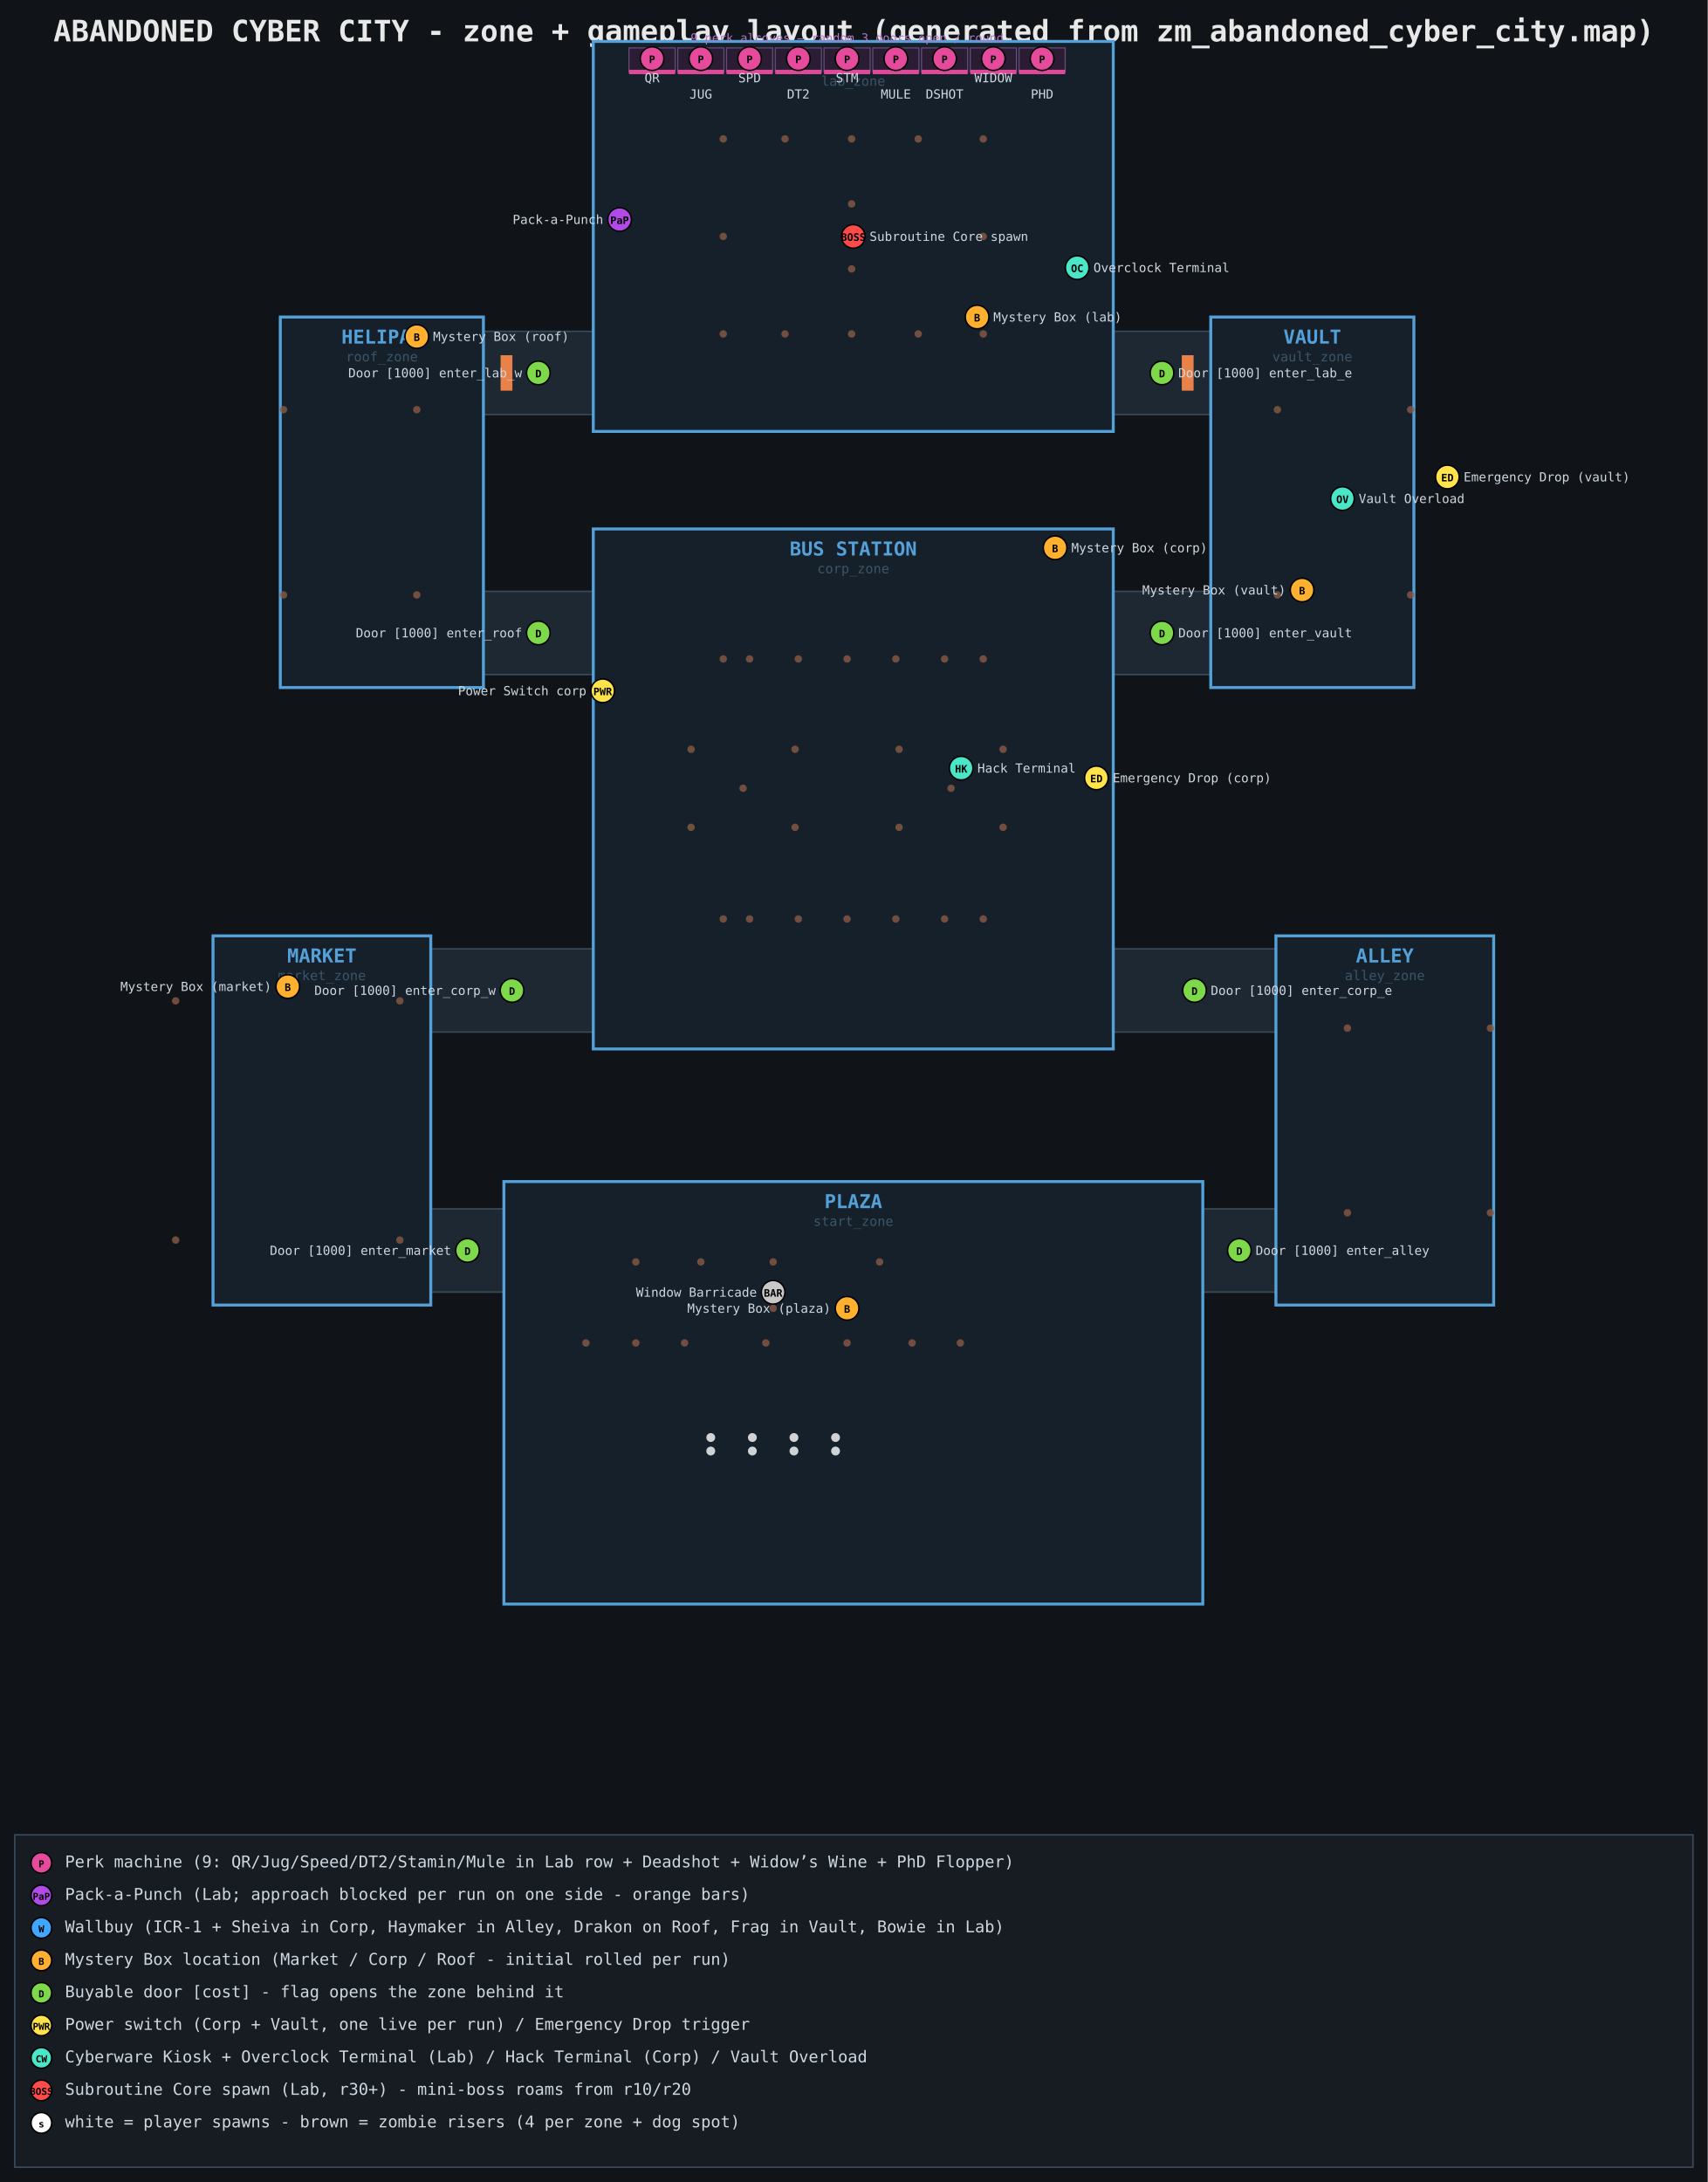
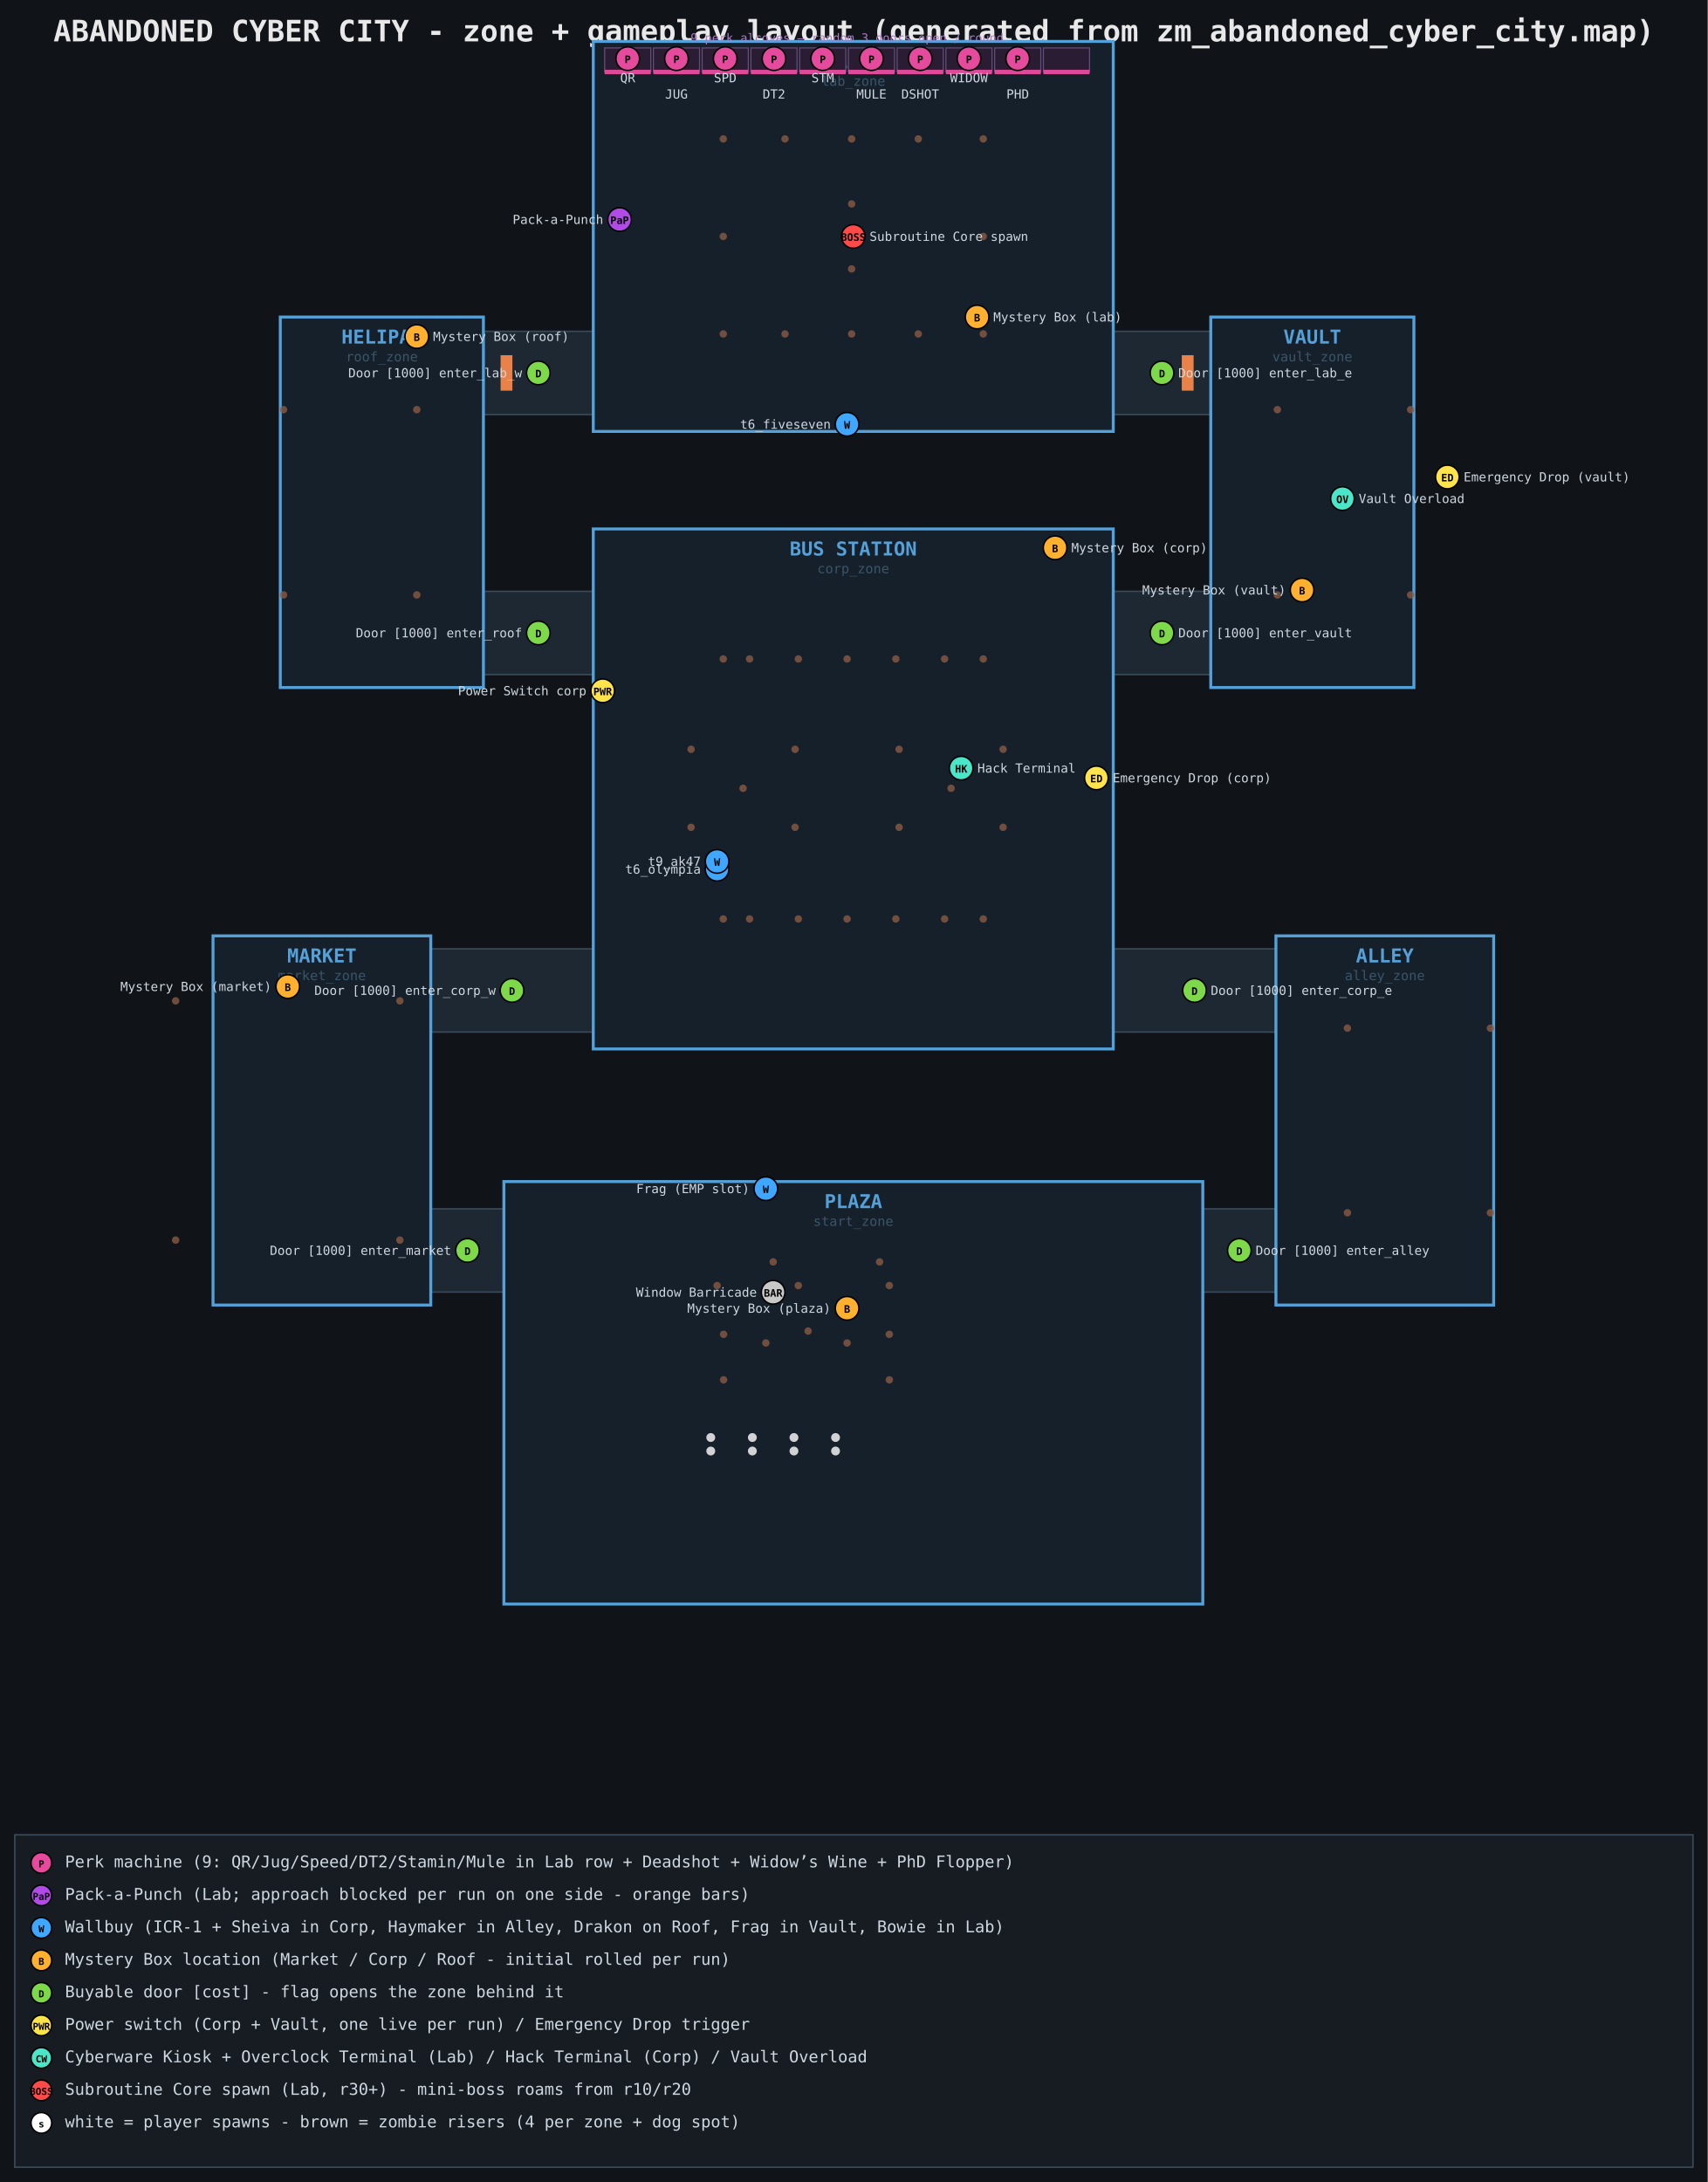
<svg xmlns="http://www.w3.org/2000/svg" width="1156" height="1477" font-family="Consolas, monospace">
  <rect width="1156" height="1477" fill="#101418" />
  <text x="578" y="28" fill="#e8e8e8" font-size="20" text-anchor="middle" font-weight="bold">ABANDONED CYBER CITY - zone + gameplay layout (generated from zm_abandoned_cyber_city.map)</text>
  <rect x="291.6" y="818.28" width="49.5" height="56.32" fill="#1d2832" stroke="#3a4a58" stroke-width="1" />
  <rect x="814.21" y="818.28" width="49.5" height="56.32" fill="#1d2832" stroke="#3a4a58" stroke-width="1" />
  <rect x="291.6" y="642.28" width="110" height="56.32" fill="#1d2832" stroke="#3a4a58" stroke-width="1" />
  <rect x="753.6" y="642.28" width="110.11" height="56.32" fill="#1d2832" stroke="#3a4a58" stroke-width="1" />
  <rect x="753.6" y="400.28" width="66" height="56.32" fill="#1d2832" stroke="#3a4a58" stroke-width="1" />
  <rect x="327.24" y="400.28" width="74.36" height="56.32" fill="#1d2832" stroke="#3a4a58" stroke-width="1" />
  <rect x="753.6" y="224.28" width="66" height="56.32" fill="#1d2832" stroke="#3a4a58" stroke-width="1" />
  <rect x="327.24" y="224.28" width="74.36" height="56.32" fill="#1d2832" stroke="#3a4a58" stroke-width="1" />
  <rect x="341.1" y="799.8" width="473.11" height="286" fill="#16202a" stroke="#54a0d8" stroke-width="2" />
  <text x="577.655" y="817.8" fill="#54a0d8" font-size="13" text-anchor="middle" font-weight="bold">PLAZA</text>
  <text x="577.655" y="829.8" fill="#3a5468" font-size="9" text-anchor="middle">start_zone</text>
  <rect x="144.2" y="633.48" width="147.4" height="249.92" fill="#16202a" stroke="#54a0d8" stroke-width="2" />
  <text x="217.9" y="651.48" fill="#54a0d8" font-size="13" text-anchor="middle" font-weight="bold">MARKET</text>
  <text x="217.9" y="663.48" fill="#3a5468" font-size="9" text-anchor="middle">market_zone</text>
  <rect x="863.71" y="633.48" width="147.4" height="249.92" fill="#16202a" stroke="#54a0d8" stroke-width="2" />
  <text x="937.41" y="651.48" fill="#54a0d8" font-size="13" text-anchor="middle" font-weight="bold">ALLEY</text>
  <text x="937.41" y="663.48" fill="#3a5468" font-size="9" text-anchor="middle">alley_zone</text>
  <rect x="401.6" y="358.04" width="352" height="352" fill="#16202a" stroke="#54a0d8" stroke-width="2" />
  <text x="577.6" y="376.04" fill="#54a0d8" font-size="13" text-anchor="middle" font-weight="bold">BUS STATION</text>
  <text x="577.6" y="388.04" fill="#3a5468" font-size="9" text-anchor="middle">corp_zone</text>
  <rect x="819.6" y="214.6" width="137.5" height="250.8" fill="#16202a" stroke="#54a0d8" stroke-width="2" />
  <text x="888.35" y="232.6" fill="#54a0d8" font-size="13" text-anchor="middle" font-weight="bold">VAULT</text>
  <text x="888.35" y="244.6" fill="#3a5468" font-size="9" text-anchor="middle">vault_zone</text>
  <rect x="189.74" y="214.6" width="137.5" height="250.8" fill="#16202a" stroke="#54a0d8" stroke-width="2" />
  <text x="258.49" y="232.6" fill="#54a0d8" font-size="13" text-anchor="middle" font-weight="bold">HELIPAD</text>
  <text x="258.49" y="244.6" fill="#3a5468" font-size="9" text-anchor="middle">roof_zone</text>
  <rect x="401.6" y="28.04" width="352" height="264" fill="#16202a" stroke="#54a0d8" stroke-width="2" />
  <text x="577.6" y="46.04" fill="#54a0d8" font-size="13" text-anchor="middle" font-weight="bold">LAB</text>
  <text x="577.6" y="58.04" fill="#3a5468" font-size="9" text-anchor="middle">lab_zone</text>
  <rect x="799.98" y="240.44" width="8" height="24" fill="#ff8c4a" opacity="0.9" />
  <rect x="338.86" y="240.44" width="8" height="24" fill="#ff8c4a" opacity="0.9" />
-   <rect x="425.8" y="32.44" width="31.24" height="16.28" fill="#2a1d33" stroke="#6a4a7a" stroke-width="0.75" />
-   <rect x="425.8" y="47.22" width="31.24" height="3" fill="#e64a9c" opacity="0.95" />
-   <rect x="458.8" y="32.44" width="31.24" height="16.28" fill="#2a1d33" stroke="#6a4a7a" stroke-width="0.75" />
-   <rect x="458.8" y="47.22" width="31.24" height="3" fill="#e64a9c" opacity="0.95" />
-   <rect x="491.8" y="32.44" width="31.24" height="16.28" fill="#2a1d33" stroke="#6a4a7a" stroke-width="0.75" />
-   <rect x="491.8" y="47.22" width="31.24" height="3" fill="#e64a9c" opacity="0.95" />
-   <rect x="524.8" y="32.44" width="31.24" height="16.28" fill="#2a1d33" stroke="#6a4a7a" stroke-width="0.75" />
-   <rect x="524.8" y="47.22" width="31.24" height="3" fill="#e64a9c" opacity="0.95" />
-   <rect x="557.8" y="32.44" width="31.24" height="16.28" fill="#2a1d33" stroke="#6a4a7a" stroke-width="0.75" />
-   <rect x="557.8" y="47.22" width="31.24" height="3" fill="#e64a9c" opacity="0.95" />
-   <rect x="590.8" y="32.44" width="31.24" height="16.28" fill="#2a1d33" stroke="#6a4a7a" stroke-width="0.75" />
-   <rect x="590.8" y="47.22" width="31.24" height="3" fill="#e64a9c" opacity="0.95" />
-   <rect x="623.8" y="32.44" width="31.24" height="16.28" fill="#2a1d33" stroke="#6a4a7a" stroke-width="0.75" />
-   <rect x="623.8" y="47.22" width="31.24" height="3" fill="#e64a9c" opacity="0.95" />
-   <rect x="656.8" y="32.44" width="31.24" height="16.28" fill="#2a1d33" stroke="#6a4a7a" stroke-width="0.75" />
-   <rect x="656.8" y="47.22" width="31.24" height="3" fill="#e64a9c" opacity="0.95" />
-   <rect x="689.8" y="32.44" width="31.24" height="16.28" fill="#2a1d33" stroke="#6a4a7a" stroke-width="0.75" />
-   <rect x="689.8" y="47.22" width="31.24" height="3" fill="#e64a9c" opacity="0.95" />
+   <rect x="409.3" y="32.44" width="31.24" height="16.28" fill="#2a1d33" stroke="#6a4a7a" stroke-width="0.75" />
+   <rect x="409.3" y="47.22" width="31.24" height="3" fill="#e64a9c" opacity="0.95" />
+   <rect x="442.3" y="32.44" width="31.24" height="16.28" fill="#2a1d33" stroke="#6a4a7a" stroke-width="0.75" />
+   <rect x="442.3" y="47.22" width="31.24" height="3" fill="#e64a9c" opacity="0.95" />
+   <rect x="475.3" y="32.44" width="31.24" height="16.28" fill="#2a1d33" stroke="#6a4a7a" stroke-width="0.75" />
+   <rect x="475.3" y="47.22" width="31.24" height="3" fill="#e64a9c" opacity="0.95" />
+   <rect x="508.3" y="32.44" width="31.24" height="16.28" fill="#2a1d33" stroke="#6a4a7a" stroke-width="0.75" />
+   <rect x="508.3" y="47.22" width="31.24" height="3" fill="#e64a9c" opacity="0.95" />
+   <rect x="541.3" y="32.44" width="31.24" height="16.28" fill="#2a1d33" stroke="#6a4a7a" stroke-width="0.75" />
+   <rect x="541.3" y="47.22" width="31.24" height="3" fill="#e64a9c" opacity="0.95" />
+   <rect x="574.3" y="32.44" width="31.24" height="16.28" fill="#2a1d33" stroke="#6a4a7a" stroke-width="0.75" />
+   <rect x="574.3" y="47.22" width="31.24" height="3" fill="#e64a9c" opacity="0.95" />
+   <rect x="607.3" y="32.44" width="31.24" height="16.28" fill="#2a1d33" stroke="#6a4a7a" stroke-width="0.75" />
+   <rect x="607.3" y="47.22" width="31.24" height="3" fill="#e64a9c" opacity="0.95" />
+   <rect x="640.3" y="32.44" width="31.24" height="16.28" fill="#2a1d33" stroke="#6a4a7a" stroke-width="0.75" />
+   <rect x="640.3" y="47.22" width="31.24" height="3" fill="#e64a9c" opacity="0.95" />
+   <rect x="673.3" y="32.44" width="31.24" height="16.28" fill="#2a1d33" stroke="#6a4a7a" stroke-width="0.75" />
+   <rect x="673.3" y="47.22" width="31.24" height="3" fill="#e64a9c" opacity="0.95" />
+   <rect x="706.3" y="32.44" width="31.24" height="16.28" fill="#2a1d33" stroke="#6a4a7a" stroke-width="0.75" />
+   <rect x="706.3" y="47.22" width="31.24" height="3" fill="#e64a9c" opacity="0.95" />
  <text x="573.42" y="28.44" fill="#b07ac8" font-size="8" text-anchor="middle">9 perk alcoves — random 3 doors open / round</text>
-   <circle cx="650.09" cy="909.041" r="2.5" fill="#8a5a44" opacity="0.8" />
-   <circle cx="396.65" cy="909.041" r="2.5" fill="#8a5a44" opacity="0.8" />
+   <circle cx="602.02" cy="934" r="2.5" fill="#8a5a44" opacity="0.8" />
+   <circle cx="489.82" cy="934" r="2.5" fill="#8a5a44" opacity="0.8" />
  <circle cx="523.37" cy="854.171" r="2.5" fill="#8a5a44" opacity="0.8" />
-   <circle cx="617.42" cy="909.041" r="2.5" fill="#8a5a44" opacity="0.8" />
+   <circle cx="602.02" cy="870.2" r="2.5" fill="#8a5a44" opacity="0.8" />
  <circle cx="573.42" cy="909.041" r="2.5" fill="#8a5a44" opacity="0.8" />
  <circle cx="518.42" cy="909.041" r="2.5" fill="#8a5a44" opacity="0.8" />
-   <circle cx="463.42" cy="909.041" r="2.5" fill="#8a5a44" opacity="0.8" />
-   <circle cx="430.42" cy="909.041" r="2.5" fill="#8a5a44" opacity="0.8" />
+   <circle cx="489.82" cy="903.2" r="2.5" fill="#8a5a44" opacity="0.8" />
+   <circle cx="602.02" cy="903.2" r="2.5" fill="#8a5a44" opacity="0.8" />
  <circle cx="595.42" cy="854.171" r="2.5" fill="#8a5a44" opacity="0.8" />
-   <circle cx="474.42" cy="854.171" r="2.5" fill="#8a5a44" opacity="0.8" />
-   <circle cx="430.42" cy="854.171" r="2.5" fill="#8a5a44" opacity="0.8" />
-   <circle cx="523.37" cy="885.6" r="2.5" fill="#8a5a44" opacity="0.8" />
+   <circle cx="485.42" cy="870.2" r="2.5" fill="#8a5a44" opacity="0.8" />
+   <circle cx="547.02" cy="901" r="2.5" fill="#8a5a44" opacity="0.8" />
+   <circle cx="540.42" cy="870.2" r="2.5" fill="#8a5a44" opacity="0.8" />
  <circle cx="509.29" cy="973.057" r="3" fill="#ffffff" opacity="0.8" />
  <circle cx="509.29" cy="982.202" r="3" fill="#ffffff" opacity="0.8" />
  <circle cx="537.45" cy="973.057" r="3" fill="#ffffff" opacity="0.8" />
  <circle cx="537.45" cy="982.202" r="3" fill="#ffffff" opacity="0.8" />
  <circle cx="565.61" cy="973.057" r="3" fill="#ffffff" opacity="0.8" />
  <circle cx="565.61" cy="982.202" r="3" fill="#ffffff" opacity="0.8" />
  <circle cx="481.13" cy="973.057" r="3" fill="#ffffff" opacity="0.8" />
  <circle cx="481.13" cy="982.202" r="3" fill="#ffffff" opacity="0.8" />
  <circle cx="118.9" cy="839.4" r="2.5" fill="#8a5a44" opacity="0.8" />
  <circle cx="118.9" cy="677.48" r="2.5" fill="#8a5a44" opacity="0.8" />
  <circle cx="270.7" cy="839.4" r="2.5" fill="#8a5a44" opacity="0.8" />
  <circle cx="270.7" cy="677.48" r="2.5" fill="#8a5a44" opacity="0.8" />
  <circle cx="912.11" cy="820.92" r="2.5" fill="#8a5a44" opacity="0.8" />
  <circle cx="912.11" cy="695.96" r="2.5" fill="#8a5a44" opacity="0.8" />
  <circle cx="1008.91" cy="820.92" r="2.5" fill="#8a5a44" opacity="0.8" />
  <circle cx="1008.91" cy="695.96" r="2.5" fill="#8a5a44" opacity="0.8" />
  <circle cx="467.82" cy="560" r="2.5" fill="#8a5a44" opacity="0.8" />
  <circle cx="538.22" cy="560" r="2.5" fill="#8a5a44" opacity="0.8" />
  <circle cx="608.62" cy="560" r="2.5" fill="#8a5a44" opacity="0.8" />
  <circle cx="679.02" cy="560" r="2.5" fill="#8a5a44" opacity="0.8" />
  <circle cx="467.82" cy="507.2" r="2.5" fill="#8a5a44" opacity="0.8" />
  <circle cx="538.22" cy="507.2" r="2.5" fill="#8a5a44" opacity="0.8" />
  <circle cx="608.62" cy="507.2" r="2.5" fill="#8a5a44" opacity="0.8" />
  <circle cx="679.02" cy="507.2" r="2.5" fill="#8a5a44" opacity="0.8" />
  <circle cx="503.02" cy="533.6" r="2.5" fill="#8a5a44" opacity="0.8" />
  <circle cx="643.82" cy="533.6" r="2.5" fill="#8a5a44" opacity="0.8" />
  <circle cx="489.6" cy="622.04" r="2.5" fill="#8a5a44" opacity="0.8" />
  <circle cx="489.6" cy="446.04" r="2.5" fill="#8a5a44" opacity="0.8" />
  <circle cx="665.6" cy="622.04" r="2.5" fill="#8a5a44" opacity="0.8" />
  <circle cx="665.6" cy="446.04" r="2.5" fill="#8a5a44" opacity="0.8" />
  <circle cx="507.42" cy="622.04" r="2.5" fill="#8a5a44" opacity="0.8" />
  <circle cx="540.42" cy="622.04" r="2.5" fill="#8a5a44" opacity="0.8" />
  <circle cx="573.42" cy="622.04" r="2.5" fill="#8a5a44" opacity="0.8" />
  <circle cx="606.42" cy="622.04" r="2.5" fill="#8a5a44" opacity="0.8" />
  <circle cx="639.42" cy="622.04" r="2.5" fill="#8a5a44" opacity="0.8" />
  <circle cx="507.42" cy="446.04" r="2.5" fill="#8a5a44" opacity="0.8" />
  <circle cx="540.42" cy="446.04" r="2.5" fill="#8a5a44" opacity="0.8" />
  <circle cx="573.42" cy="446.04" r="2.5" fill="#8a5a44" opacity="0.8" />
  <circle cx="606.42" cy="446.04" r="2.5" fill="#8a5a44" opacity="0.8" />
  <circle cx="639.42" cy="446.04" r="2.5" fill="#8a5a44" opacity="0.8" />
  <circle cx="864.7" cy="402.7" r="2.5" fill="#8a5a44" opacity="0.8" />
  <circle cx="864.7" cy="277.3" r="2.5" fill="#8a5a44" opacity="0.8" />
  <circle cx="954.9" cy="402.7" r="2.5" fill="#8a5a44" opacity="0.8" />
  <circle cx="954.9" cy="277.3" r="2.5" fill="#8a5a44" opacity="0.8" />
  <circle cx="191.94" cy="402.7" r="2.5" fill="#8a5a44" opacity="0.8" />
  <circle cx="191.94" cy="277.3" r="2.5" fill="#8a5a44" opacity="0.8" />
  <circle cx="282.14" cy="402.7" r="2.5" fill="#8a5a44" opacity="0.8" />
  <circle cx="282.14" cy="277.3" r="2.5" fill="#8a5a44" opacity="0.8" />
  <circle cx="489.6" cy="226.04" r="2.5" fill="#8a5a44" opacity="0.8" />
  <circle cx="489.6" cy="94.04" r="2.5" fill="#8a5a44" opacity="0.8" />
  <circle cx="665.6" cy="226.04" r="2.5" fill="#8a5a44" opacity="0.8" />
  <circle cx="665.6" cy="94.04" r="2.5" fill="#8a5a44" opacity="0.8" />
  <circle cx="531.4" cy="226.04" r="2.5" fill="#8a5a44" opacity="0.8" />
  <circle cx="576.5" cy="226.04" r="2.5" fill="#8a5a44" opacity="0.8" />
  <circle cx="621.6" cy="226.04" r="2.5" fill="#8a5a44" opacity="0.8" />
  <circle cx="531.4" cy="94.04" r="2.5" fill="#8a5a44" opacity="0.8" />
  <circle cx="576.5" cy="94.04" r="2.5" fill="#8a5a44" opacity="0.8" />
  <circle cx="621.6" cy="94.04" r="2.5" fill="#8a5a44" opacity="0.8" />
  <circle cx="489.6" cy="160.04" r="2.5" fill="#8a5a44" opacity="0.8" />
  <circle cx="665.6" cy="160.04" r="2.5" fill="#8a5a44" opacity="0.8" />
  <circle cx="576.5" cy="182.04" r="2.5" fill="#8a5a44" opacity="0.8" />
  <circle cx="576.5" cy="138.04" r="2.5" fill="#8a5a44" opacity="0.8" />
  <circle cx="523.37" cy="874.747" r="8" fill="#c8c8c8" stroke="#000" stroke-width="1" />
  <text x="523.37" y="877.747" fill="#000" font-size="7" text-anchor="middle" font-weight="bold">BAR</text>
  <circle cx="407.98" cy="467.6" r="8" fill="#ffe34a" stroke="#000" stroke-width="1" />
  <text x="407.98" y="470.6" fill="#000" font-size="7" text-anchor="middle" font-weight="bold">PWR</text>
  <circle cx="419.42" cy="148.6" r="8" fill="#b14ae6" stroke="#000" stroke-width="1" />
  <text x="419.42" y="151.6" fill="#000" font-size="7" text-anchor="middle" font-weight="bold">PaP</text>
  <circle cx="194.8" cy="667.8" r="8" fill="#ffb02e" stroke="#000" stroke-width="1" />
  <text x="194.8" y="670.8" fill="#000" font-size="7" text-anchor="middle" font-weight="bold">B</text>
-   <circle cx="474.42" cy="39.7" r="8" fill="#e64a9c" stroke="#000" stroke-width="1" />
-   <text x="474.42" y="42.7" fill="#000" font-size="7" text-anchor="middle" font-weight="bold">P</text>
-   <circle cx="507.42" cy="39.7" r="8" fill="#e64a9c" stroke="#000" stroke-width="1" />
-   <text x="507.42" y="42.7" fill="#000" font-size="7" text-anchor="middle" font-weight="bold">P</text>
-   <circle cx="540.42" cy="39.7" r="8" fill="#e64a9c" stroke="#000" stroke-width="1" />
-   <text x="540.42" y="42.7" fill="#000" font-size="7" text-anchor="middle" font-weight="bold">P</text>
-   <circle cx="573.42" cy="39.7" r="8" fill="#e64a9c" stroke="#000" stroke-width="1" />
-   <text x="573.42" y="42.7" fill="#000" font-size="7" text-anchor="middle" font-weight="bold">P</text>
-   <circle cx="606.42" cy="39.7" r="8" fill="#e64a9c" stroke="#000" stroke-width="1" />
-   <text x="606.42" y="42.7" fill="#000" font-size="7" text-anchor="middle" font-weight="bold">P</text>
-   <circle cx="441.42" cy="39.7" r="8" fill="#e64a9c" stroke="#000" stroke-width="1" />
-   <text x="441.42" y="42.7" fill="#000" font-size="7" text-anchor="middle" font-weight="bold">P</text>
-   <circle cx="639.42" cy="39.7" r="8" fill="#e64a9c" stroke="#000" stroke-width="1" />
-   <text x="639.42" y="42.7" fill="#000" font-size="7" text-anchor="middle" font-weight="bold">P</text>
-   <circle cx="672.42" cy="39.7" r="8" fill="#e64a9c" stroke="#000" stroke-width="1" />
-   <text x="672.42" y="42.7" fill="#000" font-size="7" text-anchor="middle" font-weight="bold">P</text>
-   <circle cx="705.42" cy="39.7" r="8" fill="#e64a9c" stroke="#000" stroke-width="1" />
-   <text x="705.42" y="42.7" fill="#000" font-size="7" text-anchor="middle" font-weight="bold">P</text>
+   <circle cx="457.92" cy="39.7" r="8" fill="#e64a9c" stroke="#000" stroke-width="1" />
+   <text x="457.92" y="42.7" fill="#000" font-size="7" text-anchor="middle" font-weight="bold">P</text>
+   <circle cx="490.92" cy="39.7" r="8" fill="#e64a9c" stroke="#000" stroke-width="1" />
+   <text x="490.92" y="42.7" fill="#000" font-size="7" text-anchor="middle" font-weight="bold">P</text>
+   <circle cx="523.92" cy="39.7" r="8" fill="#e64a9c" stroke="#000" stroke-width="1" />
+   <text x="523.92" y="42.7" fill="#000" font-size="7" text-anchor="middle" font-weight="bold">P</text>
+   <circle cx="556.92" cy="39.7" r="8" fill="#e64a9c" stroke="#000" stroke-width="1" />
+   <text x="556.92" y="42.7" fill="#000" font-size="7" text-anchor="middle" font-weight="bold">P</text>
+   <circle cx="589.92" cy="39.7" r="8" fill="#e64a9c" stroke="#000" stroke-width="1" />
+   <text x="589.92" y="42.7" fill="#000" font-size="7" text-anchor="middle" font-weight="bold">P</text>
+   <circle cx="424.92" cy="39.7" r="8" fill="#e64a9c" stroke="#000" stroke-width="1" />
+   <text x="424.92" y="42.7" fill="#000" font-size="7" text-anchor="middle" font-weight="bold">P</text>
+   <circle cx="622.92" cy="39.7" r="8" fill="#e64a9c" stroke="#000" stroke-width="1" />
+   <text x="622.92" y="42.7" fill="#000" font-size="7" text-anchor="middle" font-weight="bold">P</text>
+   <circle cx="655.92" cy="39.7" r="8" fill="#e64a9c" stroke="#000" stroke-width="1" />
+   <text x="655.92" y="42.7" fill="#000" font-size="7" text-anchor="middle" font-weight="bold">P</text>
+   <circle cx="688.92" cy="39.7" r="8" fill="#e64a9c" stroke="#000" stroke-width="1" />
+   <text x="688.92" y="42.7" fill="#000" font-size="7" text-anchor="middle" font-weight="bold">P</text>
+   <circle cx="573.42" cy="287.2" r="8" fill="#3fa7ff" stroke="#000" stroke-width="1" />
+   <text x="573.42" y="290.2" fill="#000" font-size="7" text-anchor="middle" font-weight="bold">W</text>
+   <circle cx="485.42" cy="588.38" r="8" fill="#3fa7ff" stroke="#000" stroke-width="1" />
+   <text x="485.42" y="591.38" fill="#000" font-size="7" text-anchor="middle" font-weight="bold">W</text>
+   <circle cx="518.42" cy="804.64" r="8" fill="#3fa7ff" stroke="#000" stroke-width="1" />
+   <text x="518.42" y="807.64" fill="#000" font-size="7" text-anchor="middle" font-weight="bold">W</text>
+   <circle cx="485.42" cy="583.1" r="8" fill="#3fa7ff" stroke="#000" stroke-width="1" />
+   <text x="485.42" y="586.1" fill="#000" font-size="7" text-anchor="middle" font-weight="bold">W</text>
  <circle cx="714.22" cy="370.8" r="8" fill="#ffb02e" stroke="#000" stroke-width="1" />
  <text x="714.22" y="373.8" fill="#000" font-size="7" text-anchor="middle" font-weight="bold">B</text>
  <circle cx="282.14" cy="227.8" r="8" fill="#ffb02e" stroke="#000" stroke-width="1" />
  <text x="282.14" y="230.8" fill="#000" font-size="7" text-anchor="middle" font-weight="bold">B</text>
  <circle cx="573.42" cy="885.6" r="8" fill="#ffb02e" stroke="#000" stroke-width="1" />
  <text x="573.42" y="888.6" fill="#000" font-size="7" text-anchor="middle" font-weight="bold">B</text>
  <circle cx="661.42" cy="214.6" r="8" fill="#ffb02e" stroke="#000" stroke-width="1" />
  <text x="661.42" y="217.6" fill="#000" font-size="7" text-anchor="middle" font-weight="bold">B</text>
  <circle cx="881.42" cy="399.4" r="8" fill="#ffb02e" stroke="#000" stroke-width="1" />
  <text x="881.42" y="402.4" fill="#000" font-size="7" text-anchor="middle" font-weight="bold">B</text>
  <circle cx="316.46" cy="846.44" r="8" fill="#7dd84a" stroke="#000" stroke-width="1" />
  <text x="316.46" y="849.44" fill="#000" font-size="7" text-anchor="middle" font-weight="bold">D</text>
  <circle cx="838.96" cy="846.44" r="8" fill="#7dd84a" stroke="#000" stroke-width="1" />
  <text x="838.96" y="849.44" fill="#000" font-size="7" text-anchor="middle" font-weight="bold">D</text>
  <circle cx="346.6" cy="670.44" r="8" fill="#7dd84a" stroke="#000" stroke-width="1" />
  <text x="346.6" y="673.44" fill="#000" font-size="7" text-anchor="middle" font-weight="bold">D</text>
  <circle cx="808.6" cy="670.44" r="8" fill="#7dd84a" stroke="#000" stroke-width="1" />
  <text x="808.6" y="673.44" fill="#000" font-size="7" text-anchor="middle" font-weight="bold">D</text>
  <circle cx="786.6" cy="428.44" r="8" fill="#7dd84a" stroke="#000" stroke-width="1" />
  <text x="786.6" y="431.44" fill="#000" font-size="7" text-anchor="middle" font-weight="bold">D</text>
  <circle cx="364.42" cy="428.44" r="8" fill="#7dd84a" stroke="#000" stroke-width="1" />
  <text x="364.42" y="431.44" fill="#000" font-size="7" text-anchor="middle" font-weight="bold">D</text>
  <circle cx="786.6" cy="252.44" r="8" fill="#7dd84a" stroke="#000" stroke-width="1" />
  <text x="786.6" y="255.44" fill="#000" font-size="7" text-anchor="middle" font-weight="bold">D</text>
  <circle cx="364.42" cy="252.44" r="8" fill="#7dd84a" stroke="#000" stroke-width="1" />
  <text x="364.42" y="255.44" fill="#000" font-size="7" text-anchor="middle" font-weight="bold">D</text>
-   <circle cx="729.18" cy="181.16" r="8" fill="#4ae6c8" stroke="#000" stroke-width="1" />
-   <text x="729.18" y="184.16" fill="#000" font-size="7" text-anchor="middle" font-weight="bold">OC</text>
  <circle cx="650.64" cy="519.96" r="8" fill="#4ae6c8" stroke="#000" stroke-width="1" />
  <text x="650.64" y="522.96" fill="#000" font-size="7" text-anchor="middle" font-weight="bold">HK</text>
  <circle cx="908.748" cy="337.492" r="8" fill="#4ae6c8" stroke="#000" stroke-width="1" />
  <text x="908.748" y="340.492" fill="#000" font-size="7" text-anchor="middle" font-weight="bold">OV</text>
  <circle cx="742.16" cy="526.56" r="8" fill="#ffe34a" stroke="#000" stroke-width="1" />
  <text x="742.16" y="529.56" fill="#000" font-size="7" text-anchor="middle" font-weight="bold">ED</text>
  <circle cx="979.76" cy="322.862" r="8" fill="#ffe34a" stroke="#000" stroke-width="1" />
  <text x="979.76" y="325.862" fill="#000" font-size="7" text-anchor="middle" font-weight="bold">ED</text>
  <circle cx="577.6" cy="160.04" r="8" fill="#ff4a4a" stroke="#000" stroke-width="1" />
  <text x="577.6" y="163.04" fill="#000" font-size="7" text-anchor="middle" font-weight="bold">BOSS</text>
  <text x="512.37" y="877.747" fill="#cfd8e0" font-size="8.5" text-anchor="end">Window Barricade</text>
  <text x="396.98" y="470.6" fill="#cfd8e0" font-size="8.5" text-anchor="end">Power Switch corp</text>
  <text x="408.42" y="151.6" fill="#cfd8e0" font-size="8.5" text-anchor="end">Pack-a-Punch</text>
  <text x="183.8" y="670.8" fill="#cfd8e0" font-size="8.5" text-anchor="end">Mystery Box (market)</text>
-   <text x="474.42" y="66.7" fill="#cfd8e0" font-size="8.5" text-anchor="middle">JUG</text>
-   <text x="507.42" y="55.7" fill="#cfd8e0" font-size="8.5" text-anchor="middle">SPD</text>
-   <text x="540.42" y="66.7" fill="#cfd8e0" font-size="8.5" text-anchor="middle">DT2</text>
-   <text x="573.42" y="55.7" fill="#cfd8e0" font-size="8.5" text-anchor="middle">STM</text>
-   <text x="606.42" y="66.7" fill="#cfd8e0" font-size="8.5" text-anchor="middle">MULE</text>
-   <text x="441.42" y="55.7" fill="#cfd8e0" font-size="8.5" text-anchor="middle">QR</text>
-   <text x="639.42" y="66.7" fill="#cfd8e0" font-size="8.5" text-anchor="middle">DSHOT</text>
-   <text x="672.42" y="55.7" fill="#cfd8e0" font-size="8.5" text-anchor="middle">WIDOW</text>
-   <text x="705.42" y="66.7" fill="#cfd8e0" font-size="8.5" text-anchor="middle">PHD</text>
+   <text x="457.92" y="66.7" fill="#cfd8e0" font-size="8.5" text-anchor="middle">JUG</text>
+   <text x="490.92" y="55.7" fill="#cfd8e0" font-size="8.5" text-anchor="middle">SPD</text>
+   <text x="523.92" y="66.7" fill="#cfd8e0" font-size="8.5" text-anchor="middle">DT2</text>
+   <text x="556.92" y="55.7" fill="#cfd8e0" font-size="8.5" text-anchor="middle">STM</text>
+   <text x="589.92" y="66.7" fill="#cfd8e0" font-size="8.5" text-anchor="middle">MULE</text>
+   <text x="424.92" y="55.7" fill="#cfd8e0" font-size="8.5" text-anchor="middle">QR</text>
+   <text x="622.92" y="66.7" fill="#cfd8e0" font-size="8.5" text-anchor="middle">DSHOT</text>
+   <text x="655.92" y="55.7" fill="#cfd8e0" font-size="8.5" text-anchor="middle">WIDOW</text>
+   <text x="688.92" y="66.7" fill="#cfd8e0" font-size="8.5" text-anchor="middle">PHD</text>
+   <text x="562.42" y="290.2" fill="#cfd8e0" font-size="8.5" text-anchor="end">t6_fiveseven</text>
+   <text x="474.42" y="591.38" fill="#cfd8e0" font-size="8.5" text-anchor="end">t6_olympia</text>
+   <text x="507.42" y="807.64" fill="#cfd8e0" font-size="8.5" text-anchor="end">Frag (EMP slot)</text>
+   <text x="474.42" y="586.1" fill="#cfd8e0" font-size="8.5" text-anchor="end">t9_ak47</text>
  <text x="725.22" y="373.8" fill="#cfd8e0" font-size="8.5" text-anchor="start">Mystery Box (corp)</text>
  <text x="293.14" y="230.8" fill="#cfd8e0" font-size="8.5" text-anchor="start">Mystery Box (roof)</text>
  <text x="562.42" y="888.6" fill="#cfd8e0" font-size="8.5" text-anchor="end">Mystery Box (plaza)</text>
  <text x="672.42" y="217.6" fill="#cfd8e0" font-size="8.5" text-anchor="start">Mystery Box (lab)</text>
  <text x="870.42" y="402.4" fill="#cfd8e0" font-size="8.5" text-anchor="end">Mystery Box (vault)</text>
  <text x="305.46" y="849.44" fill="#cfd8e0" font-size="8.5" text-anchor="end">Door [1000] enter_market</text>
  <text x="849.96" y="849.44" fill="#cfd8e0" font-size="8.5" text-anchor="start">Door [1000] enter_alley</text>
  <text x="335.6" y="673.44" fill="#cfd8e0" font-size="8.5" text-anchor="end">Door [1000] enter_corp_w</text>
  <text x="819.6" y="673.44" fill="#cfd8e0" font-size="8.5" text-anchor="start">Door [1000] enter_corp_e</text>
  <text x="797.6" y="431.44" fill="#cfd8e0" font-size="8.5" text-anchor="start">Door [1000] enter_vault</text>
  <text x="353.42" y="431.44" fill="#cfd8e0" font-size="8.5" text-anchor="end">Door [1000] enter_roof</text>
  <text x="797.6" y="255.44" fill="#cfd8e0" font-size="8.5" text-anchor="start">Door [1000] enter_lab_e</text>
  <text x="353.42" y="255.44" fill="#cfd8e0" font-size="8.5" text-anchor="end">Door [1000] enter_lab_w</text>
-   <text x="740.18" y="184.16" fill="#cfd8e0" font-size="8.5" text-anchor="start">Overclock Terminal</text>
  <text x="661.64" y="522.96" fill="#cfd8e0" font-size="8.5" text-anchor="start">Hack Terminal</text>
  <text x="919.748" y="340.492" fill="#cfd8e0" font-size="8.5" text-anchor="start">Vault Overload</text>
  <text x="753.16" y="529.56" fill="#cfd8e0" font-size="8.5" text-anchor="start">Emergency Drop (corp)</text>
  <text x="990.76" y="325.862" fill="#cfd8e0" font-size="8.5" text-anchor="start">Emergency Drop (vault)</text>
  <text x="588.6" y="163.04" fill="#cfd8e0" font-size="8.5" text-anchor="start">Subroutine Core spawn</text>
  <rect x="10" y="1242" width="1136" height="225" fill="#161c22" stroke="#3a4a58" />
  <circle cx="28" cy="1261" r="7" fill="#e64a9c" stroke="#000" />
  <text x="28" y="1264" fill="#000" font-size="6.5" text-anchor="middle" font-weight="bold">P</text>
  <text x="44" y="1264" fill="#cfd8e0" font-size="11">Perk machine (9: QR/Jug/Speed/DT2/Stamin/Mule in Lab row + Deadshot + Widow’s Wine + PhD Flopper)</text>
  <circle cx="28" cy="1283" r="7" fill="#b14ae6" stroke="#000" />
  <text x="28" y="1286" fill="#000" font-size="6.5" text-anchor="middle" font-weight="bold">PaP</text>
  <text x="44" y="1286" fill="#cfd8e0" font-size="11">Pack-a-Punch (Lab; approach blocked per run on one side - orange bars)</text>
  <circle cx="28" cy="1305" r="7" fill="#3fa7ff" stroke="#000" />
  <text x="28" y="1308" fill="#000" font-size="6.5" text-anchor="middle" font-weight="bold">W</text>
  <text x="44" y="1308" fill="#cfd8e0" font-size="11">Wallbuy (ICR-1 + Sheiva in Corp, Haymaker in Alley, Drakon on Roof, Frag in Vault, Bowie in Lab)</text>
  <circle cx="28" cy="1327" r="7" fill="#ffb02e" stroke="#000" />
  <text x="28" y="1330" fill="#000" font-size="6.5" text-anchor="middle" font-weight="bold">B</text>
  <text x="44" y="1330" fill="#cfd8e0" font-size="11">Mystery Box location (Market / Corp / Roof - initial rolled per run)</text>
  <circle cx="28" cy="1349" r="7" fill="#7dd84a" stroke="#000" />
  <text x="28" y="1352" fill="#000" font-size="6.5" text-anchor="middle" font-weight="bold">D</text>
  <text x="44" y="1352" fill="#cfd8e0" font-size="11">Buyable door [cost] - flag opens the zone behind it</text>
  <circle cx="28" cy="1371" r="7" fill="#ffe34a" stroke="#000" />
  <text x="28" y="1374" fill="#000" font-size="6.5" text-anchor="middle" font-weight="bold">PWR</text>
  <text x="44" y="1374" fill="#cfd8e0" font-size="11">Power switch (Corp + Vault, one live per run) / Emergency Drop trigger</text>
  <circle cx="28" cy="1393" r="7" fill="#4ae6c8" stroke="#000" />
  <text x="28" y="1396" fill="#000" font-size="6.5" text-anchor="middle" font-weight="bold">CW</text>
  <text x="44" y="1396" fill="#cfd8e0" font-size="11">Cyberware Kiosk + Overclock Terminal (Lab) / Hack Terminal (Corp) / Vault Overload</text>
  <circle cx="28" cy="1415" r="7" fill="#ff4a4a" stroke="#000" />
  <text x="28" y="1418" fill="#000" font-size="6.5" text-anchor="middle" font-weight="bold">BOSS</text>
  <text x="44" y="1418" fill="#cfd8e0" font-size="11">Subroutine Core spawn (Lab, r30+) - mini-boss roams from r10/r20</text>
  <circle cx="28" cy="1437" r="7" fill="#ffffff" stroke="#000" />
  <text x="28" y="1440" fill="#000" font-size="6.5" text-anchor="middle" font-weight="bold">s </text>
  <text x="44" y="1440" fill="#cfd8e0" font-size="11">white = player spawns - brown = zombie risers (4 per zone + dog spot)</text>
</svg>
